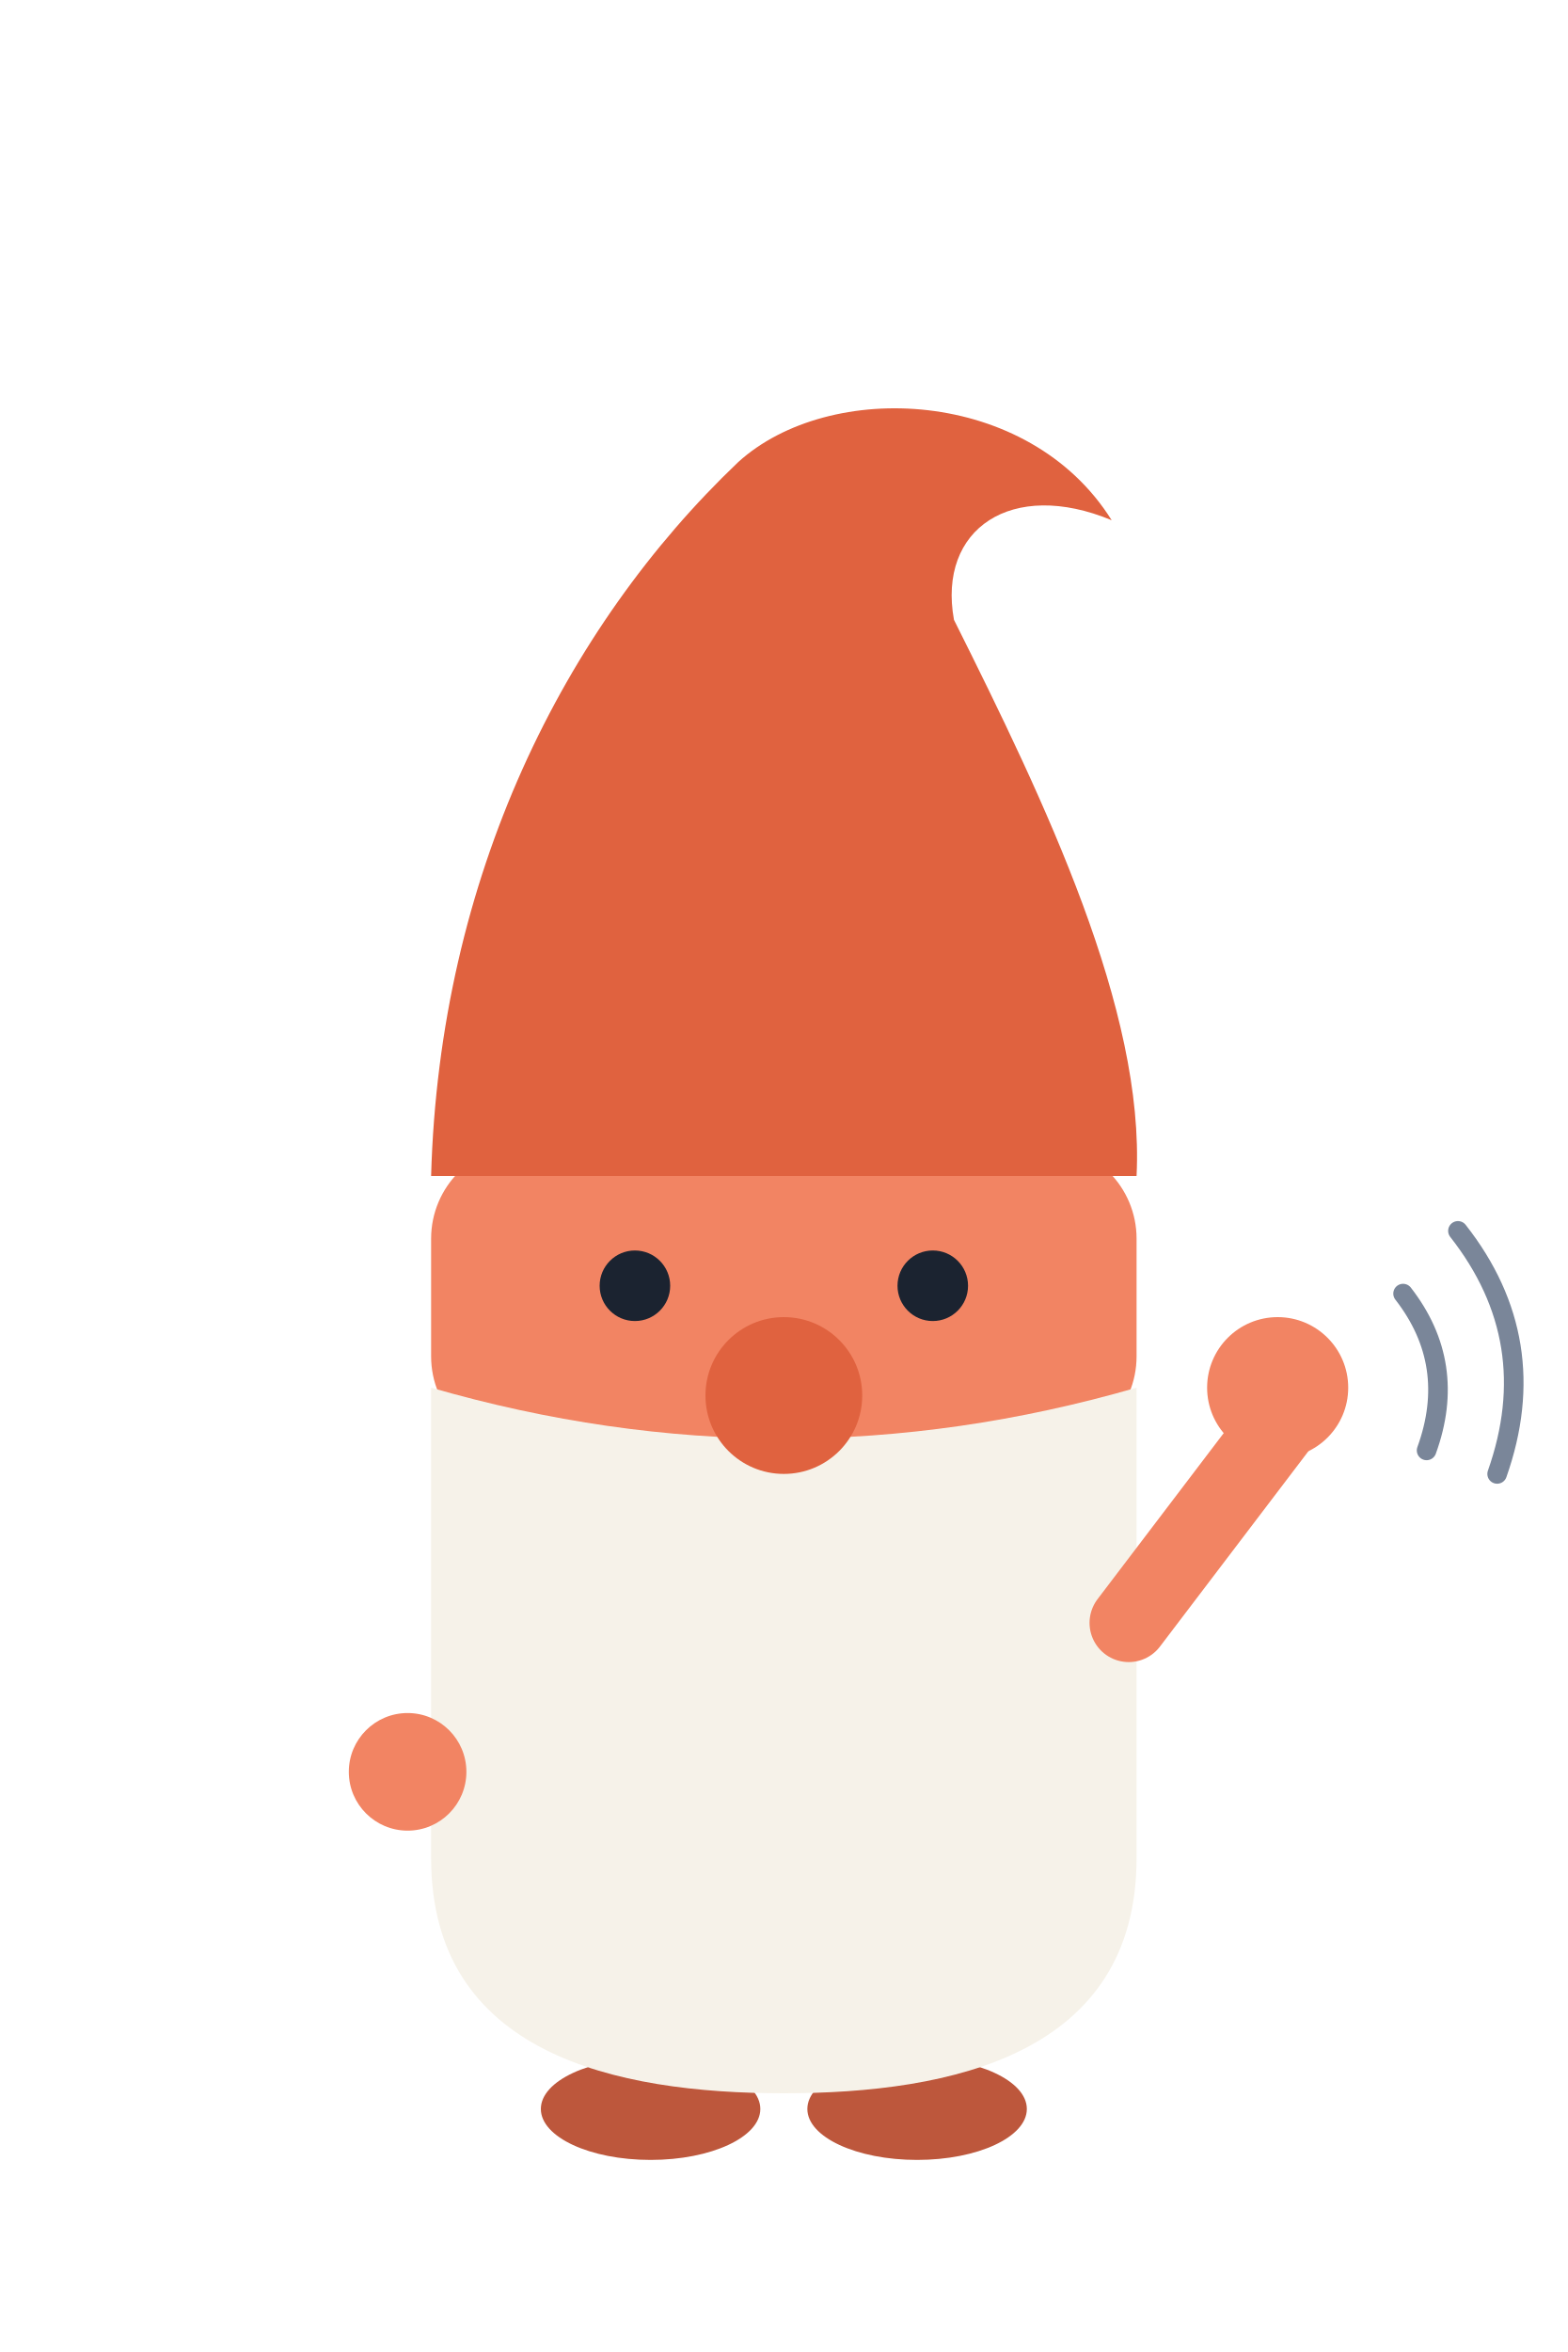
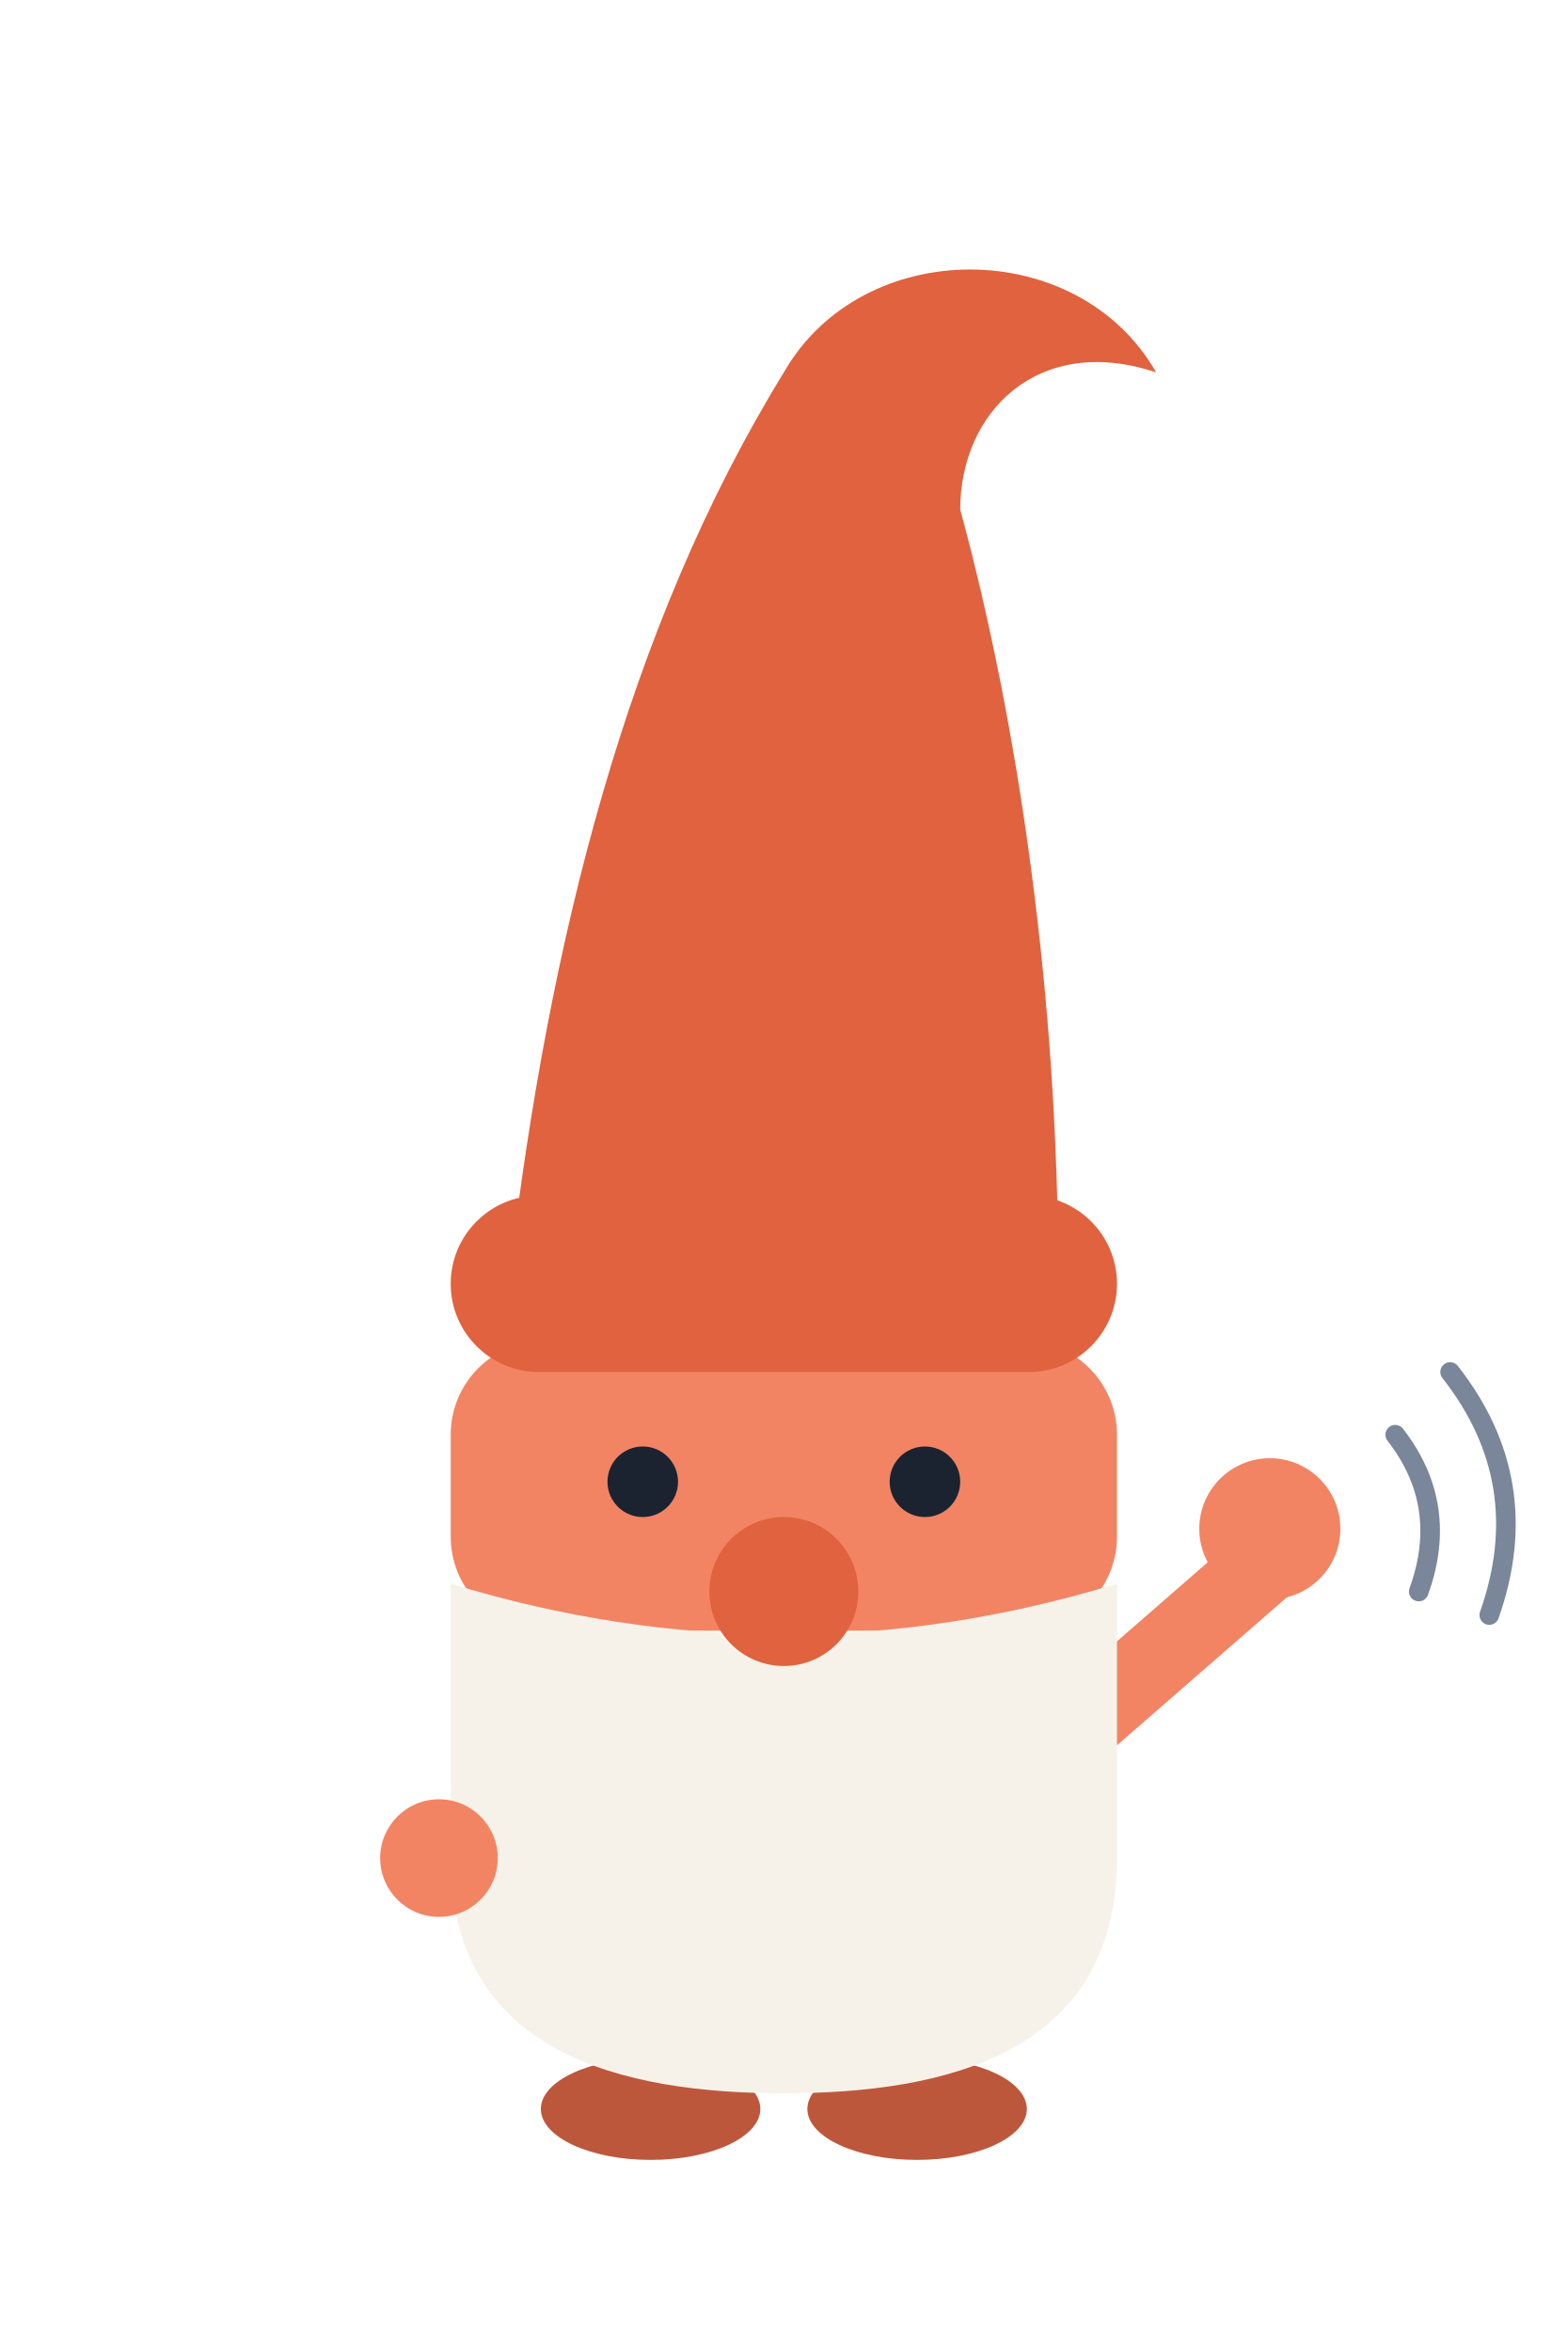
<svg xmlns="http://www.w3.org/2000/svg" viewBox="0 0 400 600" width="400" height="600" role="img" aria-label="nisse gnome, waving">
+   <line id="wave-arm" x1="262" y1="452" x2="324" y2="398" stroke="#f28463" stroke-width="20" stroke-linecap="round" />
  <ellipse cx="166" cy="538" rx="28" ry="13" fill="#bd573c" />
  <ellipse cx="234" cy="538" rx="28" ry="13" fill="#bd573c" />
-   <rect id="face" x="110.0" y="292" width="180" height="78" rx="24" fill="#f28463" />
-   <path d="M110.0 354 Q200 380 290.0 354 L290.0 474 C290.0 524 243 534 200 534 C157 534 110.0 524 110.0 474 Z" fill="#f6f2e9" />
-   <circle id="nose" cx="200" cy="356" r="20" fill="#e0623f" />
-   <circle id="eye" cx="162" cy="328" r="9" fill="#1b2330" />
-   <circle id="eye" cx="238" cy="328" r="9" fill="#1b2330" />
-   <path d="M0 0 C2 -72 32 -132 74 -172 C96 -192 144 -190 164 -158 C140 -168 122 -156 126 -134 C148 -90 172 -40 170 0 Z" fill="#e0623f" transform="translate(110.0 300) scale(1.0588)" />
-   <circle cx="104.0" cy="452.0" r="15" fill="#f28463" />
+   <rect id="face" x="115.0" y="342" width="170" height="74" rx="24" fill="#f28463" />
+   <path d="M115.0 404 Q200 430 285.0 404 L285.0 474 C285.0 524 241 534 200 534 C159 534 115.0 524 115.0 474 Z" fill="#f6f2e9" />
+   <circle id="nose" cx="200" cy="406" r="19" fill="#e0623f" />
+   <circle id="eye" cx="164" cy="378" r="9" fill="#1b2330" />
+   <circle id="eye" cx="236" cy="378" r="9" fill="#1b2330" />
+   <g id="cap" transform="translate(200 350) scale(2.5)" fill="#e0623f">
+     <path d="M-28 -10 C-24 -44 -16 -76 0 -102 C8 -116 30 -116 38 -102 C26 -106 18 -98 18 -88 C24 -66 28 -38 28 -10 Z" />
+     <rect x="-34" y="-18" width="68" height="18" rx="9" />
+   </g>
+   <circle id="hand" cx="112.0" cy="474.0" r="15" fill="#f28463" />
  <g id="wave">
-     <line x1="288" y1="414" x2="326" y2="364" stroke="#f28463" stroke-width="20" stroke-linecap="round" />
-     <circle cx="326.0" cy="354.0" r="18" fill="#f28463" />
-     <path d="M358 330 Q372 348 364 370" fill="none" stroke="#7a8699" stroke-width="5" stroke-linecap="round" />
-     <path d="M372 314 Q394 342 382 376" fill="none" stroke="#7a8699" stroke-width="5" stroke-linecap="round" />
+     <circle id="wave-hand" cx="324" cy="390" r="18" fill="#f28463" />
+     <path d="M356 366 Q370 384 362 406" fill="none" stroke="#7a8699" stroke-width="5" stroke-linecap="round" />
+     <path d="M370 350 Q392 378 380 412" fill="none" stroke="#7a8699" stroke-width="5" stroke-linecap="round" />
  </g>
</svg>
